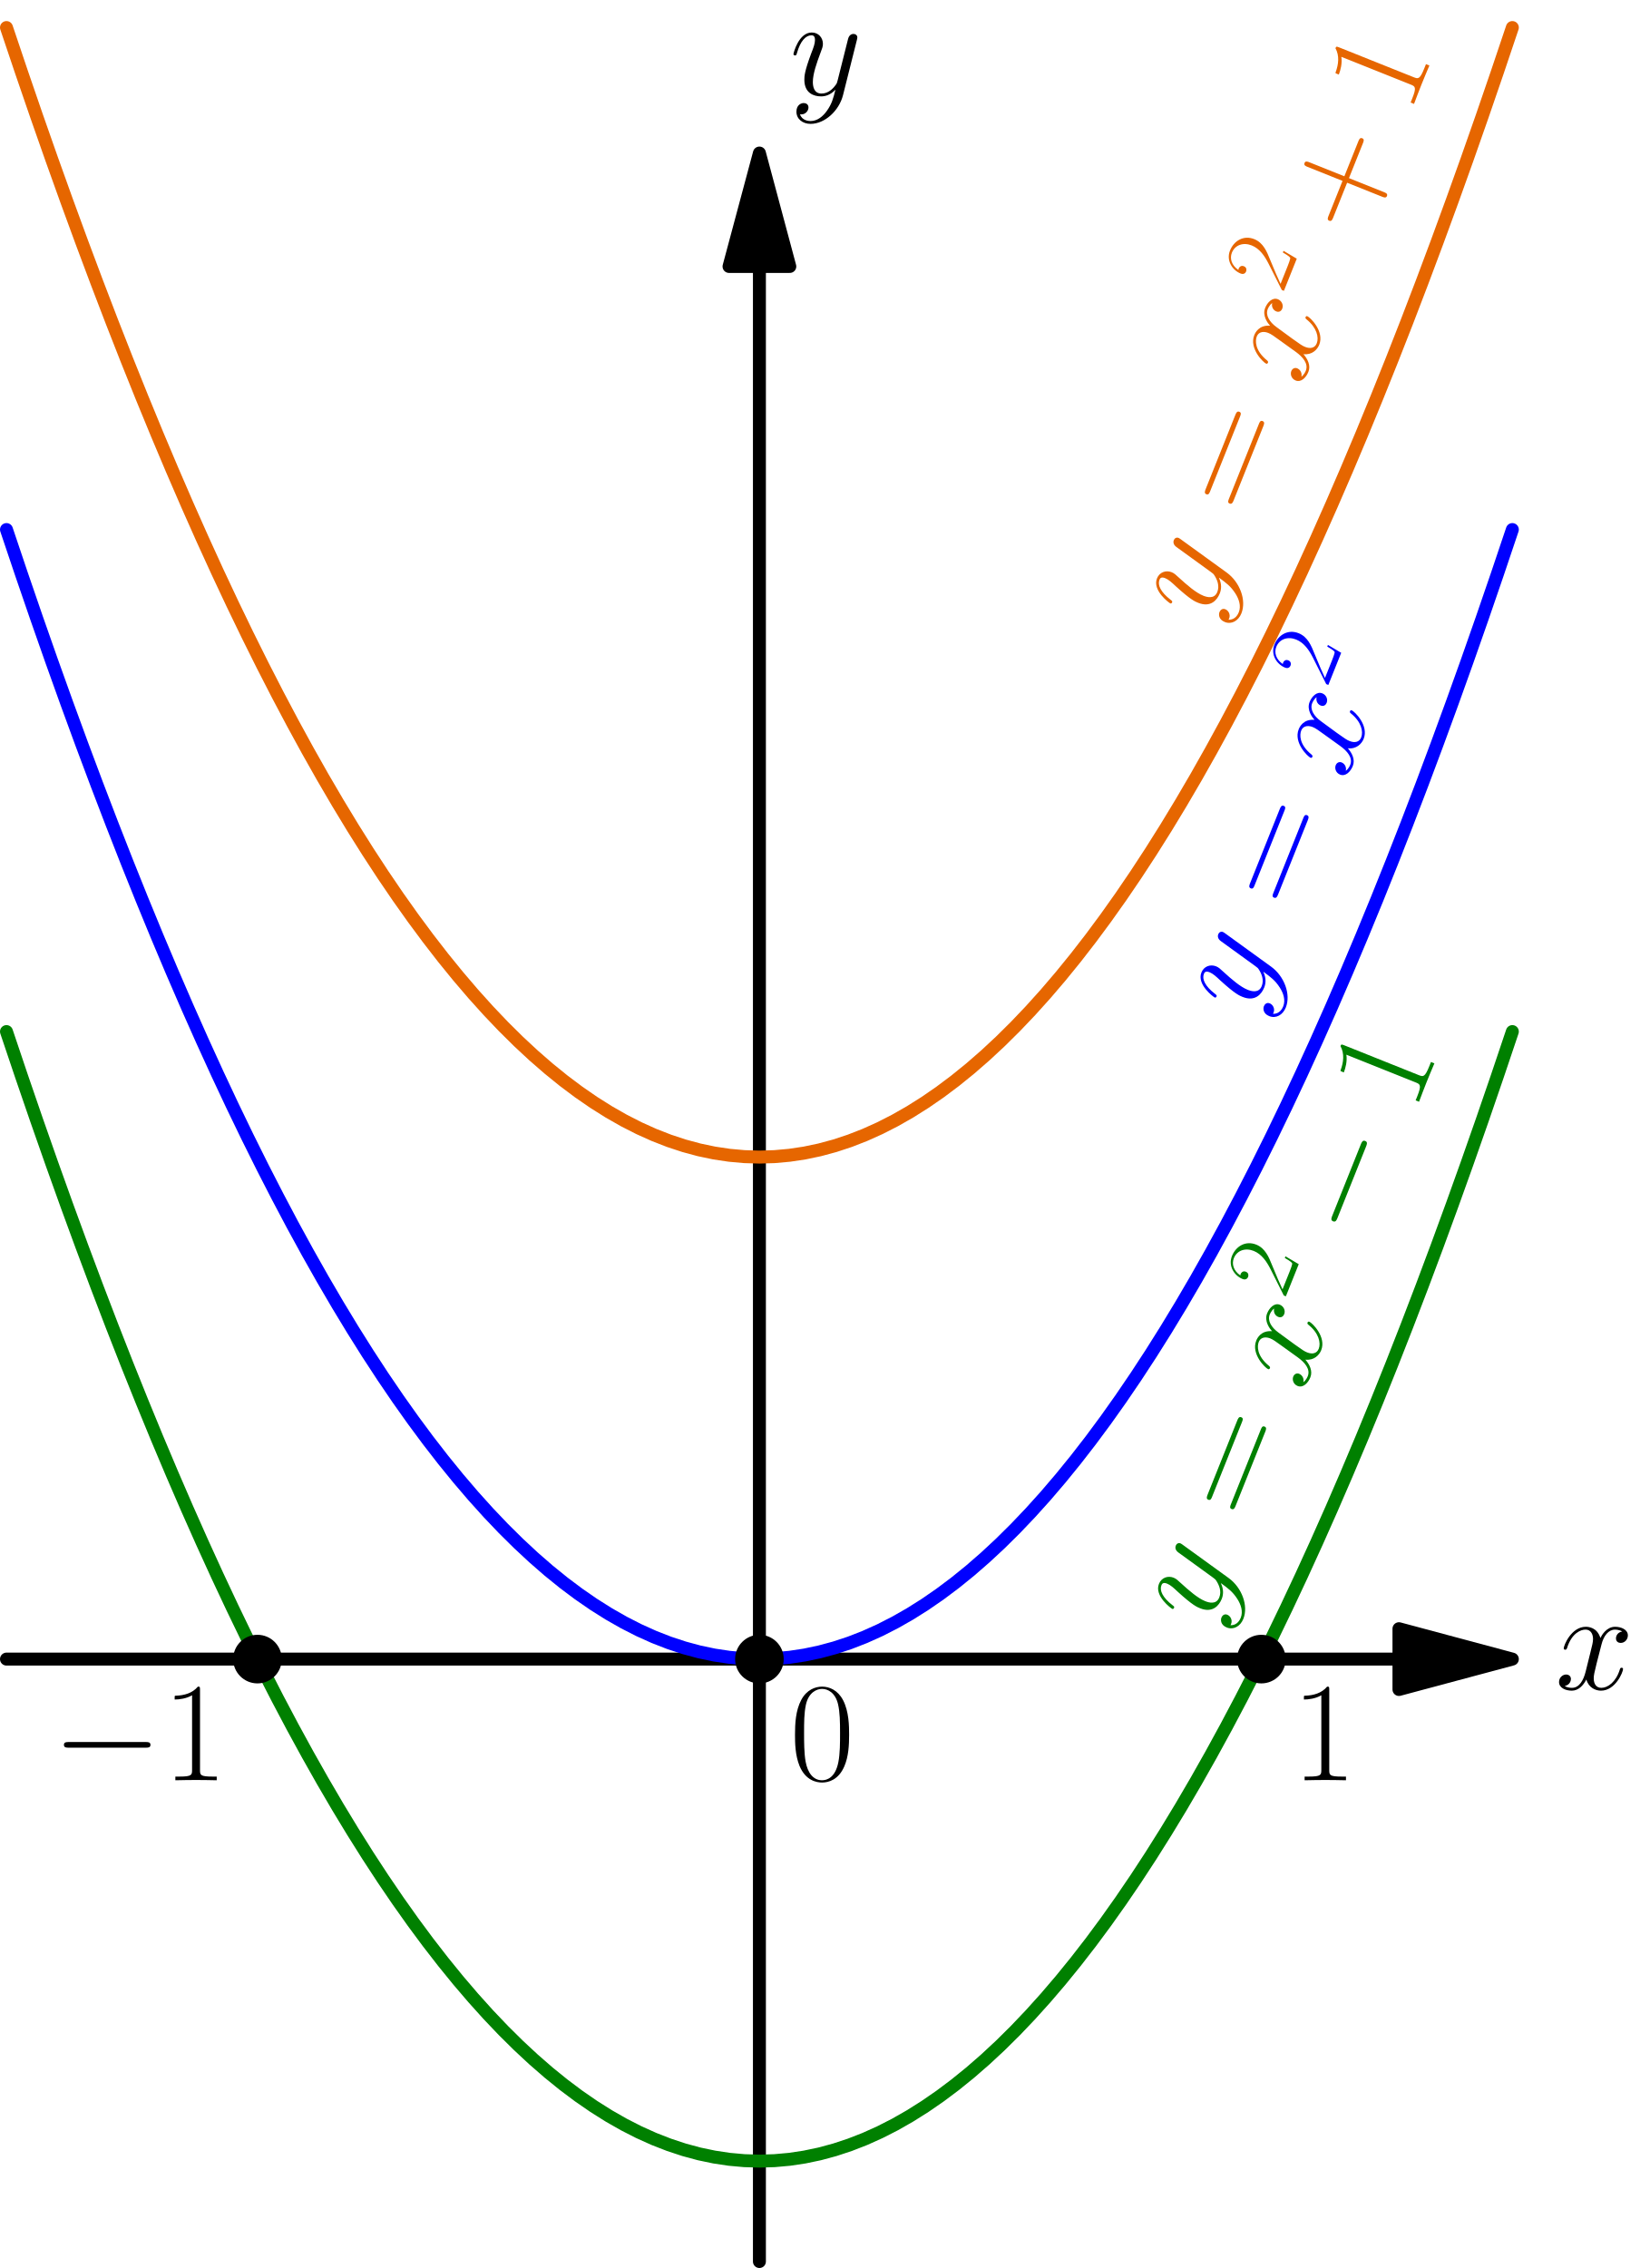
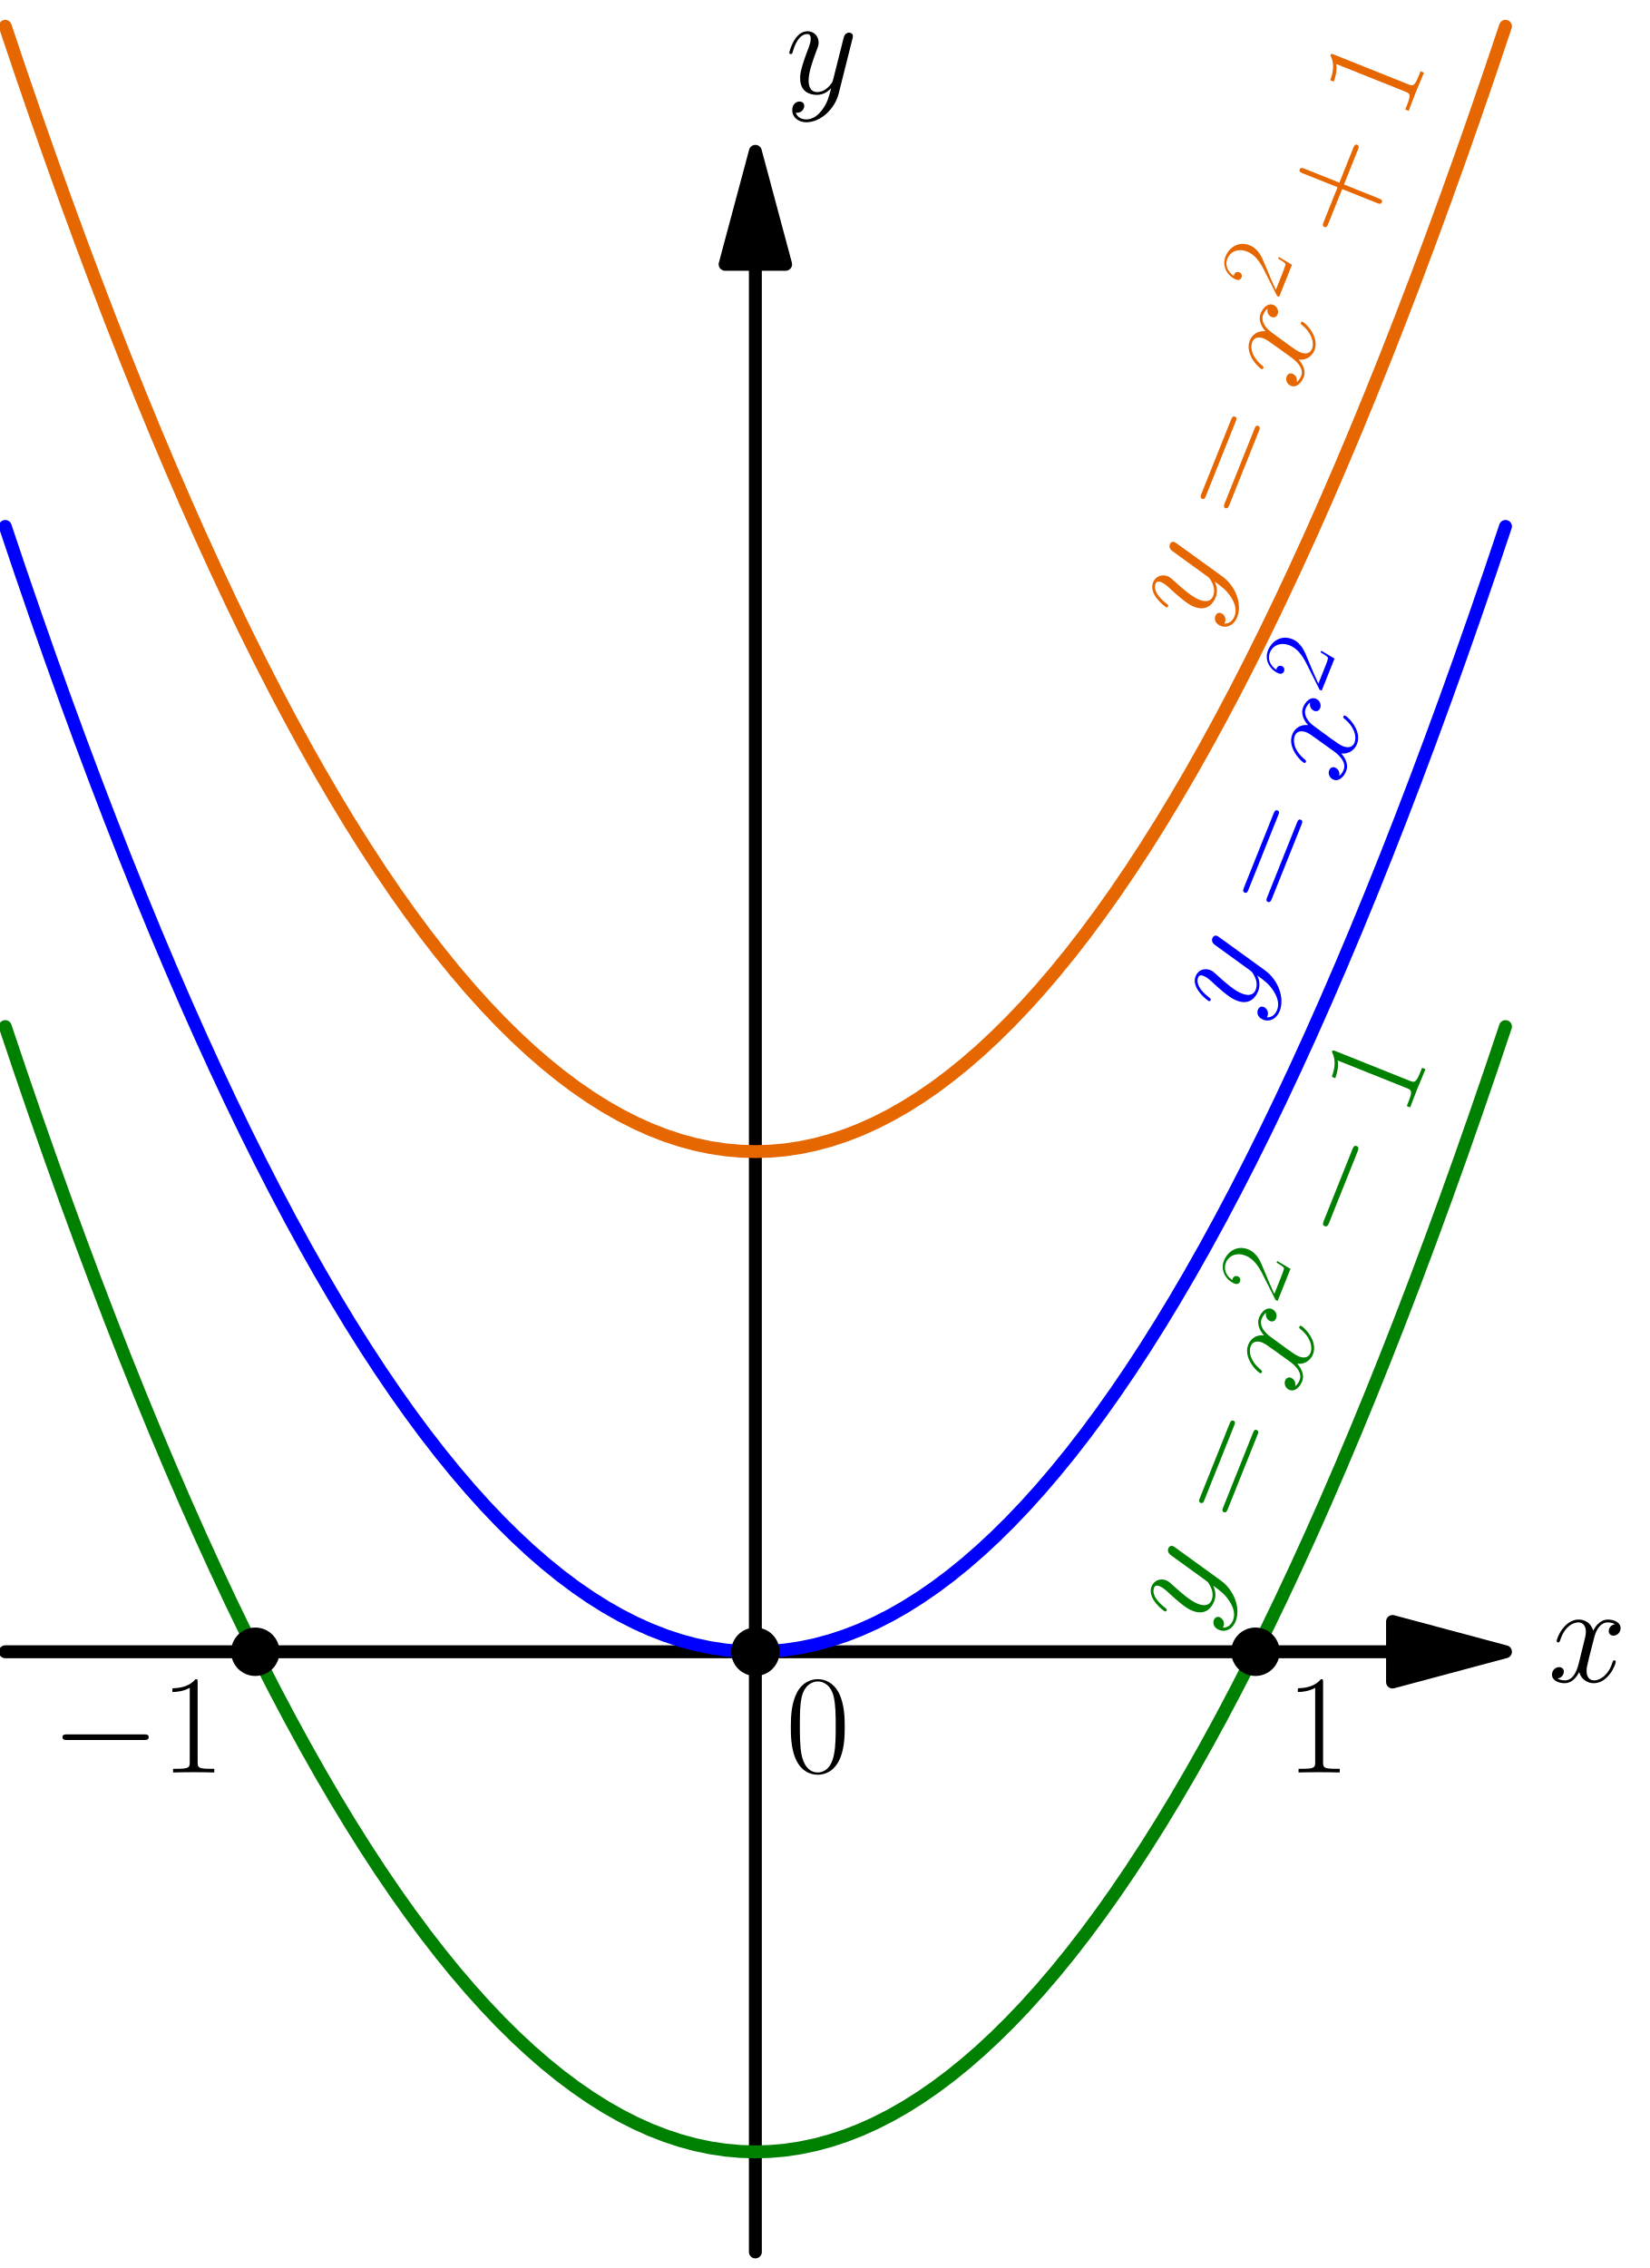
- <svg xmlns="http://www.w3.org/2000/svg" xmlns:xlink="http://www.w3.org/1999/xlink" height="396.851pt" version="1.1" viewBox="56.409 53.858 288.715 396.851" width="288.715pt">
+ <svg xmlns="http://www.w3.org/2000/svg" xmlns:xlink="http://www.w3.org/1999/xlink" height="398.339pt" version="1.1" viewBox="56.621 54.06 289.797 398.339" width="289.797pt">
  <defs>
-     <path d="M11.793 -10.151C10.997 -10.002 10.698 -9.405 10.698 -8.932C10.698 -8.335 11.171 -8.136 11.519 -8.136C12.266 -8.136 12.788 -8.783 12.788 -9.454C12.788 -10.499 11.594 -10.972 10.549 -10.972C9.031 -10.972 8.186 -9.479 7.962 -9.007C7.389 -10.873 5.847 -10.972 5.399 -10.972C2.861 -10.972 1.518 -7.713 1.518 -7.165C1.518 -7.066 1.617 -6.942 1.791 -6.942C1.99 -6.942 2.04 -7.091 2.09 -7.19C2.936 -9.952 4.603 -10.475 5.324 -10.475C6.444 -10.475 6.668 -9.43 6.668 -8.832C6.668 -8.285 6.519 -7.713 6.22 -6.519L5.374 -3.11C5.001 -1.617 4.279 -0.249 2.961 -0.249C2.836 -0.249 2.214 -0.249 1.692 -0.572C2.588 -0.746 2.787 -1.493 2.787 -1.791C2.787 -2.289 2.413 -2.588 1.941 -2.588C1.344 -2.588 0.697 -2.065 0.697 -1.269C0.697 -0.224 1.866 0.249 2.936 0.249C4.13 0.249 4.976 -0.697 5.498 -1.717C5.897 -0.249 7.141 0.249 8.061 0.249C10.599 0.249 11.942 -3.01 11.942 -3.558C11.942 -3.682 11.843 -3.782 11.694 -3.782C11.47 -3.782 11.445 -3.657 11.37 -3.458C10.698 -1.269 9.255 -0.249 8.136 -0.249C7.265 -0.249 6.792 -0.896 6.792 -1.916C6.792 -2.463 6.892 -2.861 7.29 -4.503L8.161 -7.887C8.534 -9.38 9.38 -10.475 10.524 -10.475C10.574 -10.475 11.271 -10.475 11.793 -10.151Z" id="g0-120" />
-     <path d="M6.543 2.787C5.872 3.732 4.901 4.578 3.682 4.578C3.384 4.578 2.189 4.528 1.816 3.384C1.891 3.409 2.015 3.409 2.065 3.409C2.811 3.409 3.309 2.762 3.309 2.189S2.836 1.418 2.463 1.418C2.065 1.418 1.194 1.717 1.194 2.936C1.194 4.205 2.264 5.076 3.682 5.076C6.17 5.076 8.683 2.787 9.38 0.025L11.818 -9.678C11.843 -9.803 11.893 -9.952 11.893 -10.101C11.893 -10.475 11.594 -10.723 11.221 -10.723C10.997 -10.723 10.475 -10.624 10.275 -9.877L8.434 -2.563C8.31 -2.115 8.31 -2.065 8.111 -1.791C7.613 -1.095 6.792 -0.249 5.598 -0.249C4.205 -0.249 4.08 -1.617 4.08 -2.289C4.08 -3.707 4.752 -5.623 5.424 -7.414C5.698 -8.136 5.847 -8.484 5.847 -8.982C5.847 -10.027 5.1 -10.972 3.881 -10.972C1.592 -10.972 0.672 -7.364 0.672 -7.165C0.672 -7.066 0.771 -6.942 0.945 -6.942C1.169 -6.942 1.194 -7.041 1.294 -7.389C1.891 -9.479 2.836 -10.475 3.807 -10.475C4.031 -10.475 4.454 -10.475 4.454 -9.653C4.454 -9.007 4.18 -8.285 3.807 -7.34C2.588 -4.08 2.588 -3.259 2.588 -2.662C2.588 -0.299 4.279 0.249 5.523 0.249C6.245 0.249 7.141 0.025 8.011 -0.896L8.036 -0.871C7.663 0.597 7.414 1.567 6.543 2.787Z" id="g0-121" />
-     <path d="M9.38 -5.772H15.973C16.321 -5.772 16.744 -5.772 16.744 -6.195C16.744 -6.643 16.346 -6.643 15.973 -6.643H9.38V-13.236C9.38 -13.585 9.38 -14.007 8.957 -14.007C8.509 -14.007 8.509 -13.609 8.509 -13.236V-6.643H1.916C1.567 -6.643 1.144 -6.643 1.144 -6.22C1.144 -5.772 1.543 -5.772 1.916 -5.772H8.509V0.821C8.509 1.169 8.509 1.592 8.932 1.592C9.38 1.592 9.38 1.194 9.38 0.821V-5.772Z" id="g1-43" />
-     <path d="M10.45 -7.986C10.45 -9.504 10.425 -12.092 9.38 -14.082C8.459 -15.824 6.991 -16.446 5.698 -16.446C4.503 -16.446 2.986 -15.898 2.04 -14.107C1.045 -12.241 0.945 -9.927 0.945 -7.986C0.945 -6.568 0.97 -4.404 1.742 -2.513C2.811 0.05 4.727 0.398 5.698 0.398C6.842 0.398 8.584 -0.075 9.604 -2.438C10.35 -4.155 10.45 -6.17 10.45 -7.986ZM5.698 0C4.105 0 3.16 -1.368 2.811 -3.259C2.538 -4.727 2.538 -6.867 2.538 -8.26C2.538 -10.176 2.538 -11.768 2.861 -13.286C3.334 -15.401 4.727 -16.048 5.698 -16.048C6.718 -16.048 8.036 -15.376 8.509 -13.336C8.832 -11.918 8.857 -10.251 8.857 -8.26C8.857 -6.643 8.857 -4.653 8.559 -3.185C8.036 -0.473 6.568 0 5.698 0Z" id="g1-48" />
-     <path d="M6.618 -15.898C6.618 -16.421 6.593 -16.446 6.245 -16.446C5.275 -15.276 3.807 -14.903 2.413 -14.853C2.339 -14.853 2.214 -14.853 2.189 -14.804S2.165 -14.704 2.165 -14.182C2.936 -14.182 4.23 -14.331 5.225 -14.928V-1.816C5.225 -0.945 5.175 -0.647 3.035 -0.647H2.289V0C3.483 -0.025 4.727 -0.05 5.921 -0.05S8.36 -0.025 9.554 0V-0.647H8.808C6.668 -0.647 6.618 -0.921 6.618 -1.816V-15.898Z" id="g1-49" />
-     <path d="M10.375 -3.856H9.927C9.678 -2.09 9.479 -1.791 9.38 -1.642C9.255 -1.443 7.464 -1.443 7.116 -1.443H2.339C3.234 -2.413 4.976 -4.18 7.091 -6.22C8.608 -7.663 10.375 -9.355 10.375 -11.818C10.375 -14.754 8.036 -16.446 5.424 -16.446C2.687 -16.446 1.02 -14.032 1.02 -11.793C1.02 -10.823 1.742 -10.698 2.04 -10.698C2.289 -10.698 3.035 -10.848 3.035 -11.719C3.035 -12.49 2.388 -12.714 2.04 -12.714C1.891 -12.714 1.742 -12.689 1.642 -12.639C2.115 -14.754 3.558 -15.799 5.076 -15.799C7.24 -15.799 8.658 -14.082 8.658 -11.818C8.658 -9.653 7.389 -7.787 5.971 -6.17L1.02 -0.572V0H9.778L10.375 -3.856Z" id="g1-50" />
-     <path d="M15.998 -7.986C16.371 -7.986 16.744 -7.986 16.744 -8.409C16.744 -8.857 16.321 -8.857 15.898 -8.857H1.99C1.567 -8.857 1.144 -8.857 1.144 -8.409C1.144 -7.986 1.518 -7.986 1.891 -7.986H15.998ZM15.898 -3.558C16.321 -3.558 16.744 -3.558 16.744 -4.006C16.744 -4.429 16.371 -4.429 15.998 -4.429H1.891C1.518 -4.429 1.144 -4.429 1.144 -4.006C1.144 -3.558 1.567 -3.558 1.99 -3.558H15.898Z" id="g1-61" />
-     <use id="g2-50" transform="scale(0.694534)" xlink:href="#g1-50" />
-     <path d="M16.396 -5.722C16.819 -5.722 17.267 -5.722 17.267 -6.22S16.819 -6.718 16.396 -6.718H2.936C2.513 -6.718 2.065 -6.718 2.065 -6.22S2.513 -5.722 2.936 -5.722H16.396Z" id="g3-0" />
+     <path d="M16.335 -5.701C16.756 -5.701 17.202 -5.701 17.202 -6.197S16.756 -6.692 16.335 -6.692H2.925C2.503 -6.692 2.057 -6.692 2.057 -6.197S2.503 -5.701 2.925 -5.701H16.335Z" id="g0-0" />
+     <path d="M6.49 -3.994H11.052C11.293 -3.994 11.586 -3.994 11.586 -4.287C11.586 -4.597 11.31 -4.597 11.052 -4.597H6.49V-9.159C6.49 -9.4 6.49 -9.692 6.198 -9.692C5.888 -9.692 5.888 -9.417 5.888 -9.159V-4.597H1.326C1.085 -4.597 0.792 -4.597 0.792 -4.304C0.792 -3.994 1.067 -3.994 1.326 -3.994H5.888V0.568C5.888 0.809 5.888 1.102 6.18 1.102C6.49 1.102 6.49 0.826 6.49 0.568V-3.994Z" id="g2-43" />
+     <path d="M7.23 -5.526C7.23 -6.576 7.213 -8.367 6.49 -9.744C5.853 -10.949 4.838 -11.379 3.942 -11.379C3.116 -11.379 2.066 -11.001 1.412 -9.761C0.723 -8.47 0.654 -6.869 0.654 -5.526C0.654 -4.545 0.671 -3.047 1.205 -1.739C1.945 0.034 3.271 0.275 3.942 0.275C4.734 0.275 5.939 -0.052 6.645 -1.687C7.162 -2.875 7.23 -4.269 7.23 -5.526ZM3.942 0C2.841 0 2.186 -0.947 1.945 -2.255C1.756 -3.271 1.756 -4.751 1.756 -5.716C1.756 -7.041 1.756 -8.143 1.98 -9.193C2.307 -10.656 3.271 -11.104 3.942 -11.104C4.648 -11.104 5.561 -10.639 5.888 -9.227C6.111 -8.246 6.129 -7.093 6.129 -5.716C6.129 -4.597 6.129 -3.219 5.922 -2.204C5.561 -0.327 4.545 0 3.942 0Z" id="g2-48" />
+     <path d="M4.579 -11.001C4.579 -11.362 4.562 -11.379 4.321 -11.379C3.65 -10.57 2.634 -10.312 1.67 -10.278C1.618 -10.278 1.532 -10.278 1.515 -10.243S1.498 -10.174 1.498 -9.813C2.031 -9.813 2.927 -9.916 3.615 -10.329V-1.257C3.615 -0.654 3.581 -0.448 2.1 -0.448H1.584V0C2.41 -0.017 3.271 -0.034 4.097 -0.034S5.784 -0.017 6.611 0V-0.448H6.094C4.614 -0.448 4.579 -0.637 4.579 -1.257V-11.001Z" id="g2-49" />
+     <path d="M7.179 -2.668H6.869C6.697 -1.446 6.559 -1.24 6.49 -1.136C6.404 -0.998 5.165 -0.998 4.924 -0.998H1.618C2.238 -1.67 3.443 -2.892 4.906 -4.304C5.957 -5.302 7.179 -6.473 7.179 -8.177C7.179 -10.209 5.561 -11.379 3.753 -11.379C1.859 -11.379 0.706 -9.71 0.706 -8.16C0.706 -7.489 1.205 -7.403 1.412 -7.403C1.584 -7.403 2.1 -7.506 2.1 -8.108C2.1 -8.642 1.653 -8.797 1.412 -8.797C1.308 -8.797 1.205 -8.78 1.136 -8.745C1.463 -10.209 2.462 -10.932 3.512 -10.932C5.01 -10.932 5.991 -9.744 5.991 -8.177C5.991 -6.68 5.113 -5.388 4.132 -4.269L0.706 -0.396V0H6.766L7.179 -2.668Z" id="g2-50" />
+     <path d="M11.069 -5.526C11.328 -5.526 11.586 -5.526 11.586 -5.819C11.586 -6.129 11.293 -6.129 11.001 -6.129H1.377C1.085 -6.129 0.792 -6.129 0.792 -5.819C0.792 -5.526 1.05 -5.526 1.308 -5.526H11.069ZM11.001 -2.462C11.293 -2.462 11.586 -2.462 11.586 -2.772C11.586 -3.064 11.328 -3.064 11.069 -3.064H1.308C1.05 -3.064 0.792 -3.064 0.792 -2.772C0.792 -2.462 1.085 -2.462 1.377 -2.462H11.001Z" id="g2-61" />
+     <use id="g3-43" transform="scale(1.43982)" xlink:href="#g2-43" />
+     <use id="g3-48" transform="scale(1.43982)" xlink:href="#g2-48" />
+     <use id="g3-49" transform="scale(1.43982)" xlink:href="#g2-49" />
+     <use id="g3-61" transform="scale(1.43982)" xlink:href="#g2-61" />
+     <path d="M11.749 -10.113C10.956 -9.964 10.658 -9.37 10.658 -8.899C10.658 -8.304 11.129 -8.105 11.476 -8.105C12.22 -8.105 12.741 -8.75 12.741 -9.419C12.741 -10.46 11.551 -10.931 10.51 -10.931C8.998 -10.931 8.155 -9.444 7.932 -8.973C7.362 -10.832 5.825 -10.931 5.379 -10.931C2.851 -10.931 1.512 -7.684 1.512 -7.139C1.512 -7.04 1.611 -6.916 1.785 -6.916C1.983 -6.916 2.033 -7.064 2.082 -7.163C2.925 -9.915 4.586 -10.435 5.304 -10.435C6.42 -10.435 6.643 -9.394 6.643 -8.799C6.643 -8.254 6.494 -7.684 6.197 -6.494L5.354 -3.098C4.982 -1.611 4.263 -0.248 2.95 -0.248C2.826 -0.248 2.206 -0.248 1.686 -0.57C2.578 -0.744 2.776 -1.487 2.776 -1.785C2.776 -2.28 2.404 -2.578 1.933 -2.578C1.339 -2.578 0.694 -2.057 0.694 -1.264C0.694 -0.223 1.859 0.248 2.925 0.248C4.115 0.248 4.957 -0.694 5.478 -1.71C5.875 -0.248 7.114 0.248 8.031 0.248C10.559 0.248 11.898 -2.999 11.898 -3.545C11.898 -3.668 11.799 -3.768 11.65 -3.768C11.427 -3.768 11.402 -3.644 11.328 -3.445C10.658 -1.264 9.221 -0.248 8.105 -0.248C7.238 -0.248 6.767 -0.892 6.767 -1.909C6.767 -2.454 6.866 -2.851 7.263 -4.486L8.13 -7.857C8.502 -9.345 9.345 -10.435 10.485 -10.435C10.534 -10.435 11.229 -10.435 11.749 -10.113Z" id="g1-120" />
+     <path d="M6.519 2.776C5.85 3.718 4.883 4.561 3.668 4.561C3.371 4.561 2.181 4.511 1.809 3.371C1.884 3.396 2.008 3.396 2.057 3.396C2.801 3.396 3.297 2.751 3.297 2.181S2.826 1.413 2.454 1.413C2.057 1.413 1.19 1.71 1.19 2.925C1.19 4.189 2.256 5.057 3.668 5.057C6.147 5.057 8.651 2.776 9.345 0.025L11.774 -9.642C11.799 -9.766 11.848 -9.915 11.848 -10.063C11.848 -10.435 11.551 -10.683 11.179 -10.683C10.956 -10.683 10.435 -10.584 10.237 -9.84L8.403 -2.553C8.279 -2.107 8.279 -2.057 8.081 -1.785C7.585 -1.091 6.767 -0.248 5.577 -0.248C4.189 -0.248 4.065 -1.611 4.065 -2.28C4.065 -3.693 4.734 -5.602 5.404 -7.387C5.676 -8.105 5.825 -8.452 5.825 -8.948C5.825 -9.989 5.081 -10.931 3.867 -10.931C1.586 -10.931 0.669 -7.337 0.669 -7.139C0.669 -7.04 0.768 -6.916 0.942 -6.916C1.165 -6.916 1.19 -7.015 1.289 -7.362C1.884 -9.444 2.826 -10.435 3.792 -10.435C4.016 -10.435 4.437 -10.435 4.437 -9.617C4.437 -8.973 4.164 -8.254 3.792 -7.312C2.578 -4.065 2.578 -3.247 2.578 -2.652C2.578 -0.297 4.263 0.248 5.503 0.248C6.222 0.248 7.114 0.025 7.981 -0.892L8.006 -0.868C7.634 0.595 7.387 1.562 6.519 2.776Z" id="g1-121" />
  </defs>
-   <g id="page1" transform="matrix(0.996264 0 0 0.996264 0 0)">
-     <g transform="matrix(1 0 0 1 190.016 345.455)">
+   <g id="page1">
+     <g transform="matrix(0.996264 0 0 0.996264 189.306 344.165)">
      <path d="M 112.34 0L -132.257 -0" fill="none" stroke="#000000" stroke-linecap="round" stroke-linejoin="round" stroke-miterlimit="10.037" stroke-width="2.276" />
    </g>
-     <g transform="matrix(1 0 0 1 190.016 345.455)">
+     <g transform="matrix(0.996264 0 0 0.996264 189.306 344.165)">
      <path d="M 132.257 0L 112.34 -5.337L 112.34 5.337L 132.257 0Z" fill="#000000" />
    </g>
-     <g transform="matrix(1 0 0 1 190.016 345.455)">
+     <g transform="matrix(0.996264 0 0 0.996264 189.306 344.165)">
      <path d="M 132.257 0L 112.34 -5.337L 112.34 5.337L 132.257 0Z" fill="none" stroke="#000000" stroke-linecap="round" stroke-linejoin="round" stroke-miterlimit="10.037" stroke-width="2.276" />
    </g>
-     <use x="329.777" xlink:href="#g0-120" y="350.751" />
-     <g transform="matrix(1 0 0 1 190.016 345.455)">
+     <use x="328.545" xlink:href="#g1-120" y="349.441" />
+     <g transform="matrix(0.996264 0 0 0.996264 189.306 344.165)">
      <path d="M 0 -244.597L 0 105.806" fill="none" stroke="#000000" stroke-linecap="round" stroke-linejoin="round" stroke-miterlimit="10.037" stroke-width="2.276" />
    </g>
-     <g transform="matrix(1 0 0 1 190.016 345.455)">
+     <g transform="matrix(0.996264 0 0 0.996264 189.306 344.165)">
      <path d="M 0 -264.514L -5.337 -244.597L 5.337 -244.597L 0 -264.514Z" fill="#000000" />
    </g>
-     <g transform="matrix(1 0 0 1 190.016 345.455)">
+     <g transform="matrix(0.996264 0 0 0.996264 189.306 344.165)">
      <path d="M 0 -264.514L -5.337 -244.597L 5.337 -244.597L 0 -264.514Z" fill="none" stroke="#000000" stroke-linecap="round" stroke-linejoin="round" stroke-miterlimit="10.037" stroke-width="2.276" />
    </g>
-     <use x="195.323" xlink:href="#g0-121" y="70.74" />
-     <g transform="matrix(1 0 0 1 190.016 345.455)">
+     <use x="194.593" xlink:href="#g1-121" y="70.476" />
+     <g transform="matrix(0.996264 0 0 0.996264 189.306 344.165)">
      <path d="M -132.257 -110.214L -129.612 -102.358L -126.967 -94.661L -124.322 -87.122L -121.676 -79.742L -119.031 -72.521L -116.386 -65.458L -113.741 -58.555L -111.096 -51.809L -108.451 -45.223L -105.806 -38.795L -103.16 -32.526L -100.515 -26.416L -97.87 -20.465L -95.225 -14.672L -92.58 -9.038L -89.935 -3.562L -87.29 1.755L -84.644 6.913L -81.999 11.912L -79.354 16.753L -76.709 21.434L -74.064 25.958L -71.419 30.322L -68.774 34.528L -66.129 38.575L -63.483 42.463L -60.838 46.193L -58.193 49.764L -55.548 53.176L -52.903 56.43L -50.258 59.524L -47.612 62.461L -44.967 65.238L -42.322 67.857L -39.677 70.317L -37.032 72.618L -34.387 74.76L -31.742 76.744L -29.096 78.569L -26.451 80.236L -23.806 81.744L -21.161 83.093L -18.516 84.283L -15.871 85.314L -13.226 86.187L -10.581 86.902L -7.935 87.457L -5.29 87.854L -2.645 88.092L 0 88.171L 2.645 88.092L 5.29 87.854L 7.935 87.457L 10.581 86.902L 13.226 86.187L 15.871 85.314L 18.516 84.283L 21.161 83.093L 23.806 81.744L 26.451 80.236L 29.096 78.569L 31.742 76.744L 34.387 74.76L 37.032 72.618L 39.677 70.317L 42.322 67.857L 44.967 65.238L 47.612 62.461L 50.258 59.524L 52.903 56.43L 55.548 53.176L 58.193 49.764L 60.838 46.193L 63.483 42.463L 66.129 38.575L 68.774 34.528L 71.419 30.322L 74.064 25.958L 76.709 21.434L 79.354 16.753L 81.999 11.912L 84.644 6.913L 87.29 1.755L 89.935 -3.562L 92.58 -9.038L 95.225 -14.672L 97.87 -20.465L 100.515 -26.416L 103.16 -32.526L 105.806 -38.795L 108.451 -45.223L 111.096 -51.809L 113.741 -58.555L 116.386 -65.458L 119.031 -72.521L 121.676 -79.742L 124.322 -87.122L 126.967 -94.661L 129.612 -102.358L 132.257 -110.214" fill="none" stroke="#008000" stroke-linecap="round" stroke-linejoin="round" stroke-miterlimit="10.037" stroke-width="2.276" />
    </g>
    <g fill="#008000" transform="matrix(0.371391 -0.928477 0.928477 0.371391 -87.3753 454.78)">
-       <use x="238.975" xlink:href="#g0-121" y="288.175" />
-       <use x="258.657" xlink:href="#g1-61" y="288.175" />
-       <use x="283.478" xlink:href="#g0-120" y="288.175" />
-       <use x="297.322" xlink:href="#g2-50" y="279.147" />
-       <use x="311.275" xlink:href="#g3-0" y="288.175" />
-       <use x="336.155" xlink:href="#g1-49" y="288.175" />
+       <use x="238.082" xlink:href="#g1-121" y="287.099" />
+       <use x="257.647" xlink:href="#g3-61" y="287.099" />
+       <use x="282.308" xlink:href="#g1-120" y="287.099" />
+       <use x="296.048" xlink:href="#g2-50" y="278.104" />
+       <use x="309.95" xlink:href="#g0-0" y="287.099" />
+       <use x="334.665" xlink:href="#g3-49" y="287.099" />
    </g>
-     <g transform="matrix(1 0 0 1 190.016 345.455)">
+     <g transform="matrix(0.996264 0 0 0.996264 189.306 344.165)">
      <path d="M -132.257 -198.385L -129.612 -190.529L -126.967 -182.832L -124.322 -175.293L -121.676 -167.913L -119.031 -160.692L -116.386 -153.63L -113.741 -146.726L -111.096 -139.981L -108.451 -133.394L -105.806 -126.967L -103.16 -120.698L -100.515 -114.587L -97.87 -108.636L -95.225 -102.843L -92.58 -97.209L -89.935 -91.733L -87.29 -86.417L -84.644 -81.259L -81.999 -76.259L -79.354 -71.419L -76.709 -66.737L -74.064 -62.214L -71.419 -57.849L -68.774 -53.643L -66.129 -49.596L -63.483 -45.708L -60.838 -41.978L -58.193 -38.407L -55.548 -34.995L -52.903 -31.742L -50.258 -28.647L -47.612 -25.711L -44.967 -22.933L -42.322 -20.315L -39.677 -17.855L -37.032 -15.553L -34.387 -13.411L -31.742 -11.427L -29.096 -9.602L -26.451 -7.935L -23.806 -6.428L -21.161 -5.079L -18.516 -3.888L -15.871 -2.857L -13.226 -1.984L -10.581 -1.27L -7.935 -0.714L -5.29 -0.317L -2.645 -0.079L 0 0L 2.645 -0.079L 5.29 -0.317L 7.935 -0.714L 10.581 -1.27L 13.226 -1.984L 15.871 -2.857L 18.516 -3.888L 21.161 -5.079L 23.806 -6.428L 26.451 -7.935L 29.096 -9.602L 31.742 -11.427L 34.387 -13.411L 37.032 -15.553L 39.677 -17.855L 42.322 -20.315L 44.967 -22.933L 47.612 -25.711L 50.258 -28.647L 52.903 -31.742L 55.548 -34.995L 58.193 -38.407L 60.838 -41.978L 63.483 -45.708L 66.129 -49.596L 68.774 -53.643L 71.419 -57.849L 74.064 -62.214L 76.709 -66.737L 79.354 -71.419L 81.999 -76.259L 84.644 -81.259L 87.29 -86.417L 89.935 -91.733L 92.58 -97.209L 95.225 -102.843L 97.87 -108.636L 100.515 -114.587L 103.16 -120.698L 105.806 -126.967L 108.451 -133.394L 111.096 -139.981L 113.741 -146.726L 116.386 -153.63L 119.031 -160.692L 121.676 -167.913L 124.322 -175.293L 126.967 -182.832L 129.612 -190.529L 132.257 -198.385" fill="none" stroke="#0000ff" stroke-linecap="round" stroke-linejoin="round" stroke-miterlimit="10.037" stroke-width="2.276" />
    </g>
    <g fill="#0000ff" transform="matrix(0.371391 -0.928477 0.928477 0.371391 -5.81697 399.562)">
-       <use x="259.885" xlink:href="#g0-121" y="200.004" />
-       <use x="279.567" xlink:href="#g1-61" y="200.004" />
-       <use x="304.387" xlink:href="#g0-120" y="200.004" />
-       <use x="318.231" xlink:href="#g2-50" y="190.975" />
+       <use x="258.914" xlink:href="#g1-121" y="199.257" />
+       <use x="278.478" xlink:href="#g3-61" y="199.257" />
+       <use x="303.139" xlink:href="#g1-120" y="199.257" />
+       <use x="316.88" xlink:href="#g2-50" y="190.262" />
    </g>
-     <g transform="matrix(1 0 0 1 190.016 345.455)">
+     <g transform="matrix(0.996264 0 0 0.996264 189.306 344.165)">
      <path d="M -132.257 -286.557L -129.612 -278.701L -126.967 -271.003L -124.322 -263.465L -121.676 -256.085L -119.031 -248.863L -116.386 -241.801L -113.741 -234.897L -111.096 -228.152L -108.451 -221.566L -105.806 -215.138L -103.16 -208.869L -100.515 -202.759L -97.87 -196.807L -95.225 -191.014L -92.58 -185.38L -89.935 -179.905L -87.29 -174.588L -84.644 -169.43L -81.999 -164.431L -79.354 -159.59L -76.709 -154.908L -74.064 -150.385L -71.419 -146.02L -68.774 -141.815L -66.129 -137.768L -63.483 -133.879L -60.838 -130.15L -58.193 -126.579L -55.548 -123.166L -52.903 -119.913L -50.258 -116.818L -47.612 -113.882L -44.967 -111.105L -42.322 -108.486L -39.677 -106.026L -37.032 -103.725L -34.387 -101.582L -31.742 -99.598L -29.096 -97.773L -26.451 -96.107L -23.806 -94.599L -21.161 -93.25L -18.516 -92.06L -15.871 -91.028L -13.226 -90.155L -10.581 -89.441L -7.935 -88.885L -5.29 -88.489L -2.645 -88.251L 0 -88.171L 2.645 -88.251L 5.29 -88.489L 7.935 -88.885L 10.581 -89.441L 13.226 -90.155L 15.871 -91.028L 18.516 -92.06L 21.161 -93.25L 23.806 -94.599L 26.451 -96.107L 29.096 -97.773L 31.742 -99.598L 34.387 -101.582L 37.032 -103.725L 39.677 -106.026L 42.322 -108.486L 44.967 -111.105L 47.612 -113.882L 50.258 -116.818L 52.903 -119.913L 55.548 -123.166L 58.193 -126.579L 60.838 -130.15L 63.483 -133.879L 66.129 -137.768L 68.774 -141.815L 71.419 -146.02L 74.064 -150.385L 76.709 -154.908L 79.354 -159.59L 81.999 -164.431L 84.644 -169.43L 87.29 -174.588L 89.935 -179.905L 92.58 -185.38L 95.225 -191.014L 97.87 -196.807L 100.515 -202.759L 103.16 -208.869L 105.806 -215.138L 108.451 -221.566L 111.096 -228.152L 113.741 -234.897L 116.386 -241.801L 119.031 -248.863L 121.676 -256.085L 124.322 -263.465L 126.967 -271.003L 129.612 -278.701L 132.257 -286.557" fill="none" stroke="#e66600" stroke-linecap="round" stroke-linejoin="round" stroke-miterlimit="10.037" stroke-width="2.276" />
    </g>
    <g fill="#e66600" transform="matrix(0.371391 -0.928477 0.928477 0.371391 75.7423 344.344)">
-       <use x="239.696" xlink:href="#g0-121" y="111.833" />
-       <use x="259.378" xlink:href="#g1-61" y="111.833" />
-       <use x="284.199" xlink:href="#g0-120" y="111.833" />
-       <use x="298.042" xlink:href="#g2-50" y="102.804" />
-       <use x="311.996" xlink:href="#g1-43" y="111.833" />
-       <use x="335.435" xlink:href="#g1-49" y="111.833" />
+       <use x="238.8" xlink:href="#g1-121" y="111.415" />
+       <use x="258.365" xlink:href="#g3-61" y="111.415" />
+       <use x="283.026" xlink:href="#g1-120" y="111.415" />
+       <use x="296.766" xlink:href="#g2-50" y="102.42" />
+       <use x="310.668" xlink:href="#g3-43" y="111.415" />
+       <use x="333.952" xlink:href="#g3-49" y="111.415" />
    </g>
-     <g transform="matrix(1 0 0 1 190.016 345.455)">
+     <g transform="matrix(0.996264 0 0 0.996264 189.306 344.165)">
      <circle cx="-88.171" cy="-0" r="4.268" fill="#000000" />
    </g>
-     <use x="65.784" xlink:href="#g3-0" y="366.736" />
-     <use x="85.135" xlink:href="#g1-49" y="366.736" />
-     <g transform="matrix(1 0 0 1 190.016 345.455)">
+     <use x="65.538" xlink:href="#g0-0" y="365.366" />
+     <use x="84.745" xlink:href="#g3-49" y="365.366" />
+     <g transform="matrix(0.996264 0 0 0.996264 189.306 344.165)">
      <circle cx="0" cy="-0" r="4.268" fill="#000000" />
    </g>
-     <use x="195.323" xlink:href="#g1-48" y="366.736" />
-     <g transform="matrix(1 0 0 1 190.016 345.455)">
+     <use x="194.593" xlink:href="#g3-48" y="365.366" />
+     <g transform="matrix(0.996264 0 0 0.996264 189.306 344.165)">
      <circle cx="88.171" cy="-0" r="4.268" fill="#000000" />
    </g>
-     <use x="283.494" xlink:href="#g1-49" y="366.736" />
+     <use x="282.435" xlink:href="#g3-49" y="365.366" />
  </g>
</svg>
